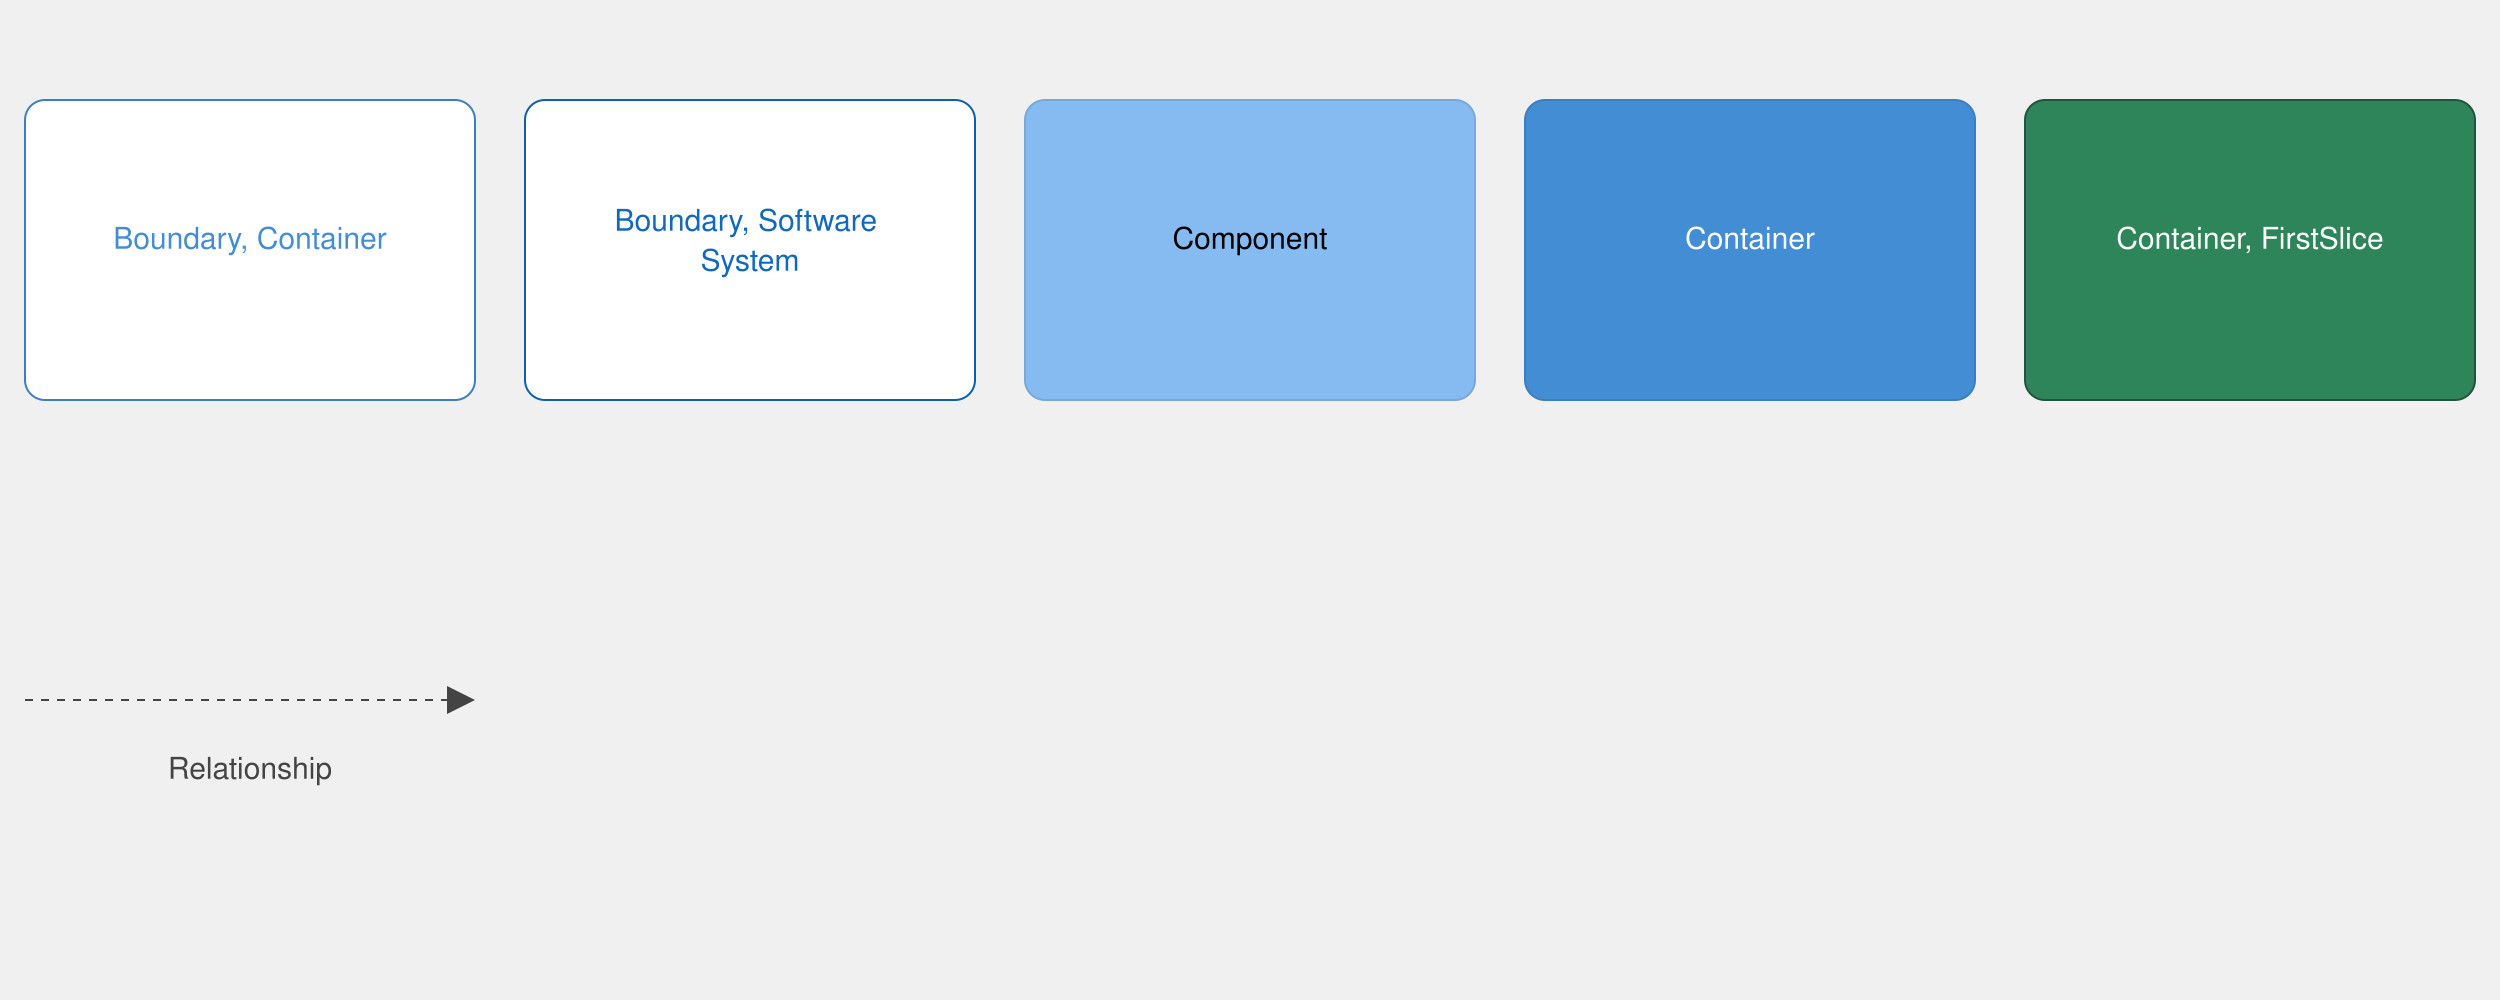
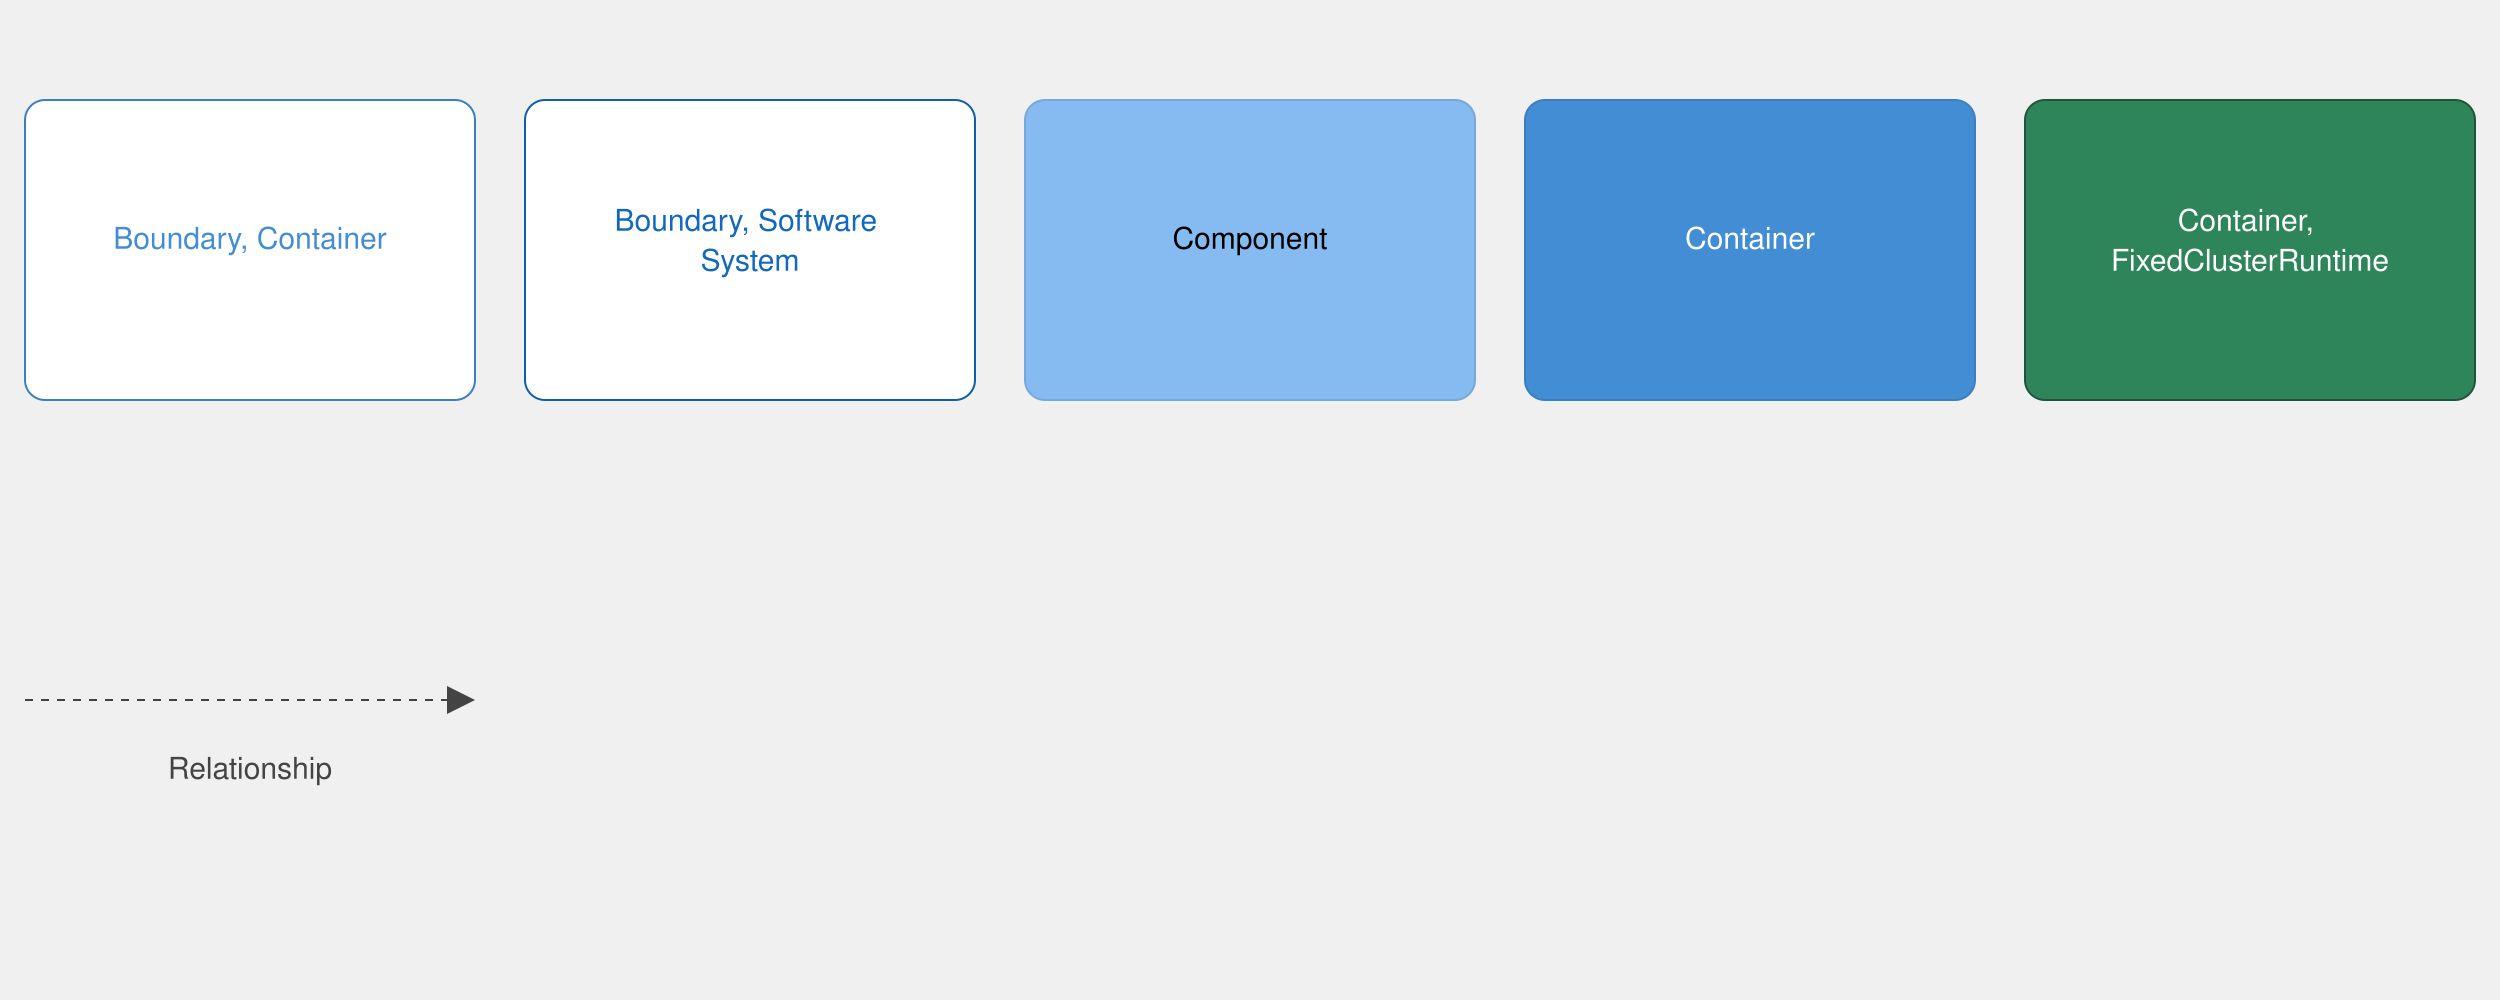
<svg xmlns="http://www.w3.org/2000/svg" version="1.1" viewBox="0 0 2500 1000" style="background: #ffffff">
  <g transform="translate(25,100)">
    <rect width="450" height="300" rx="20" ry="20" x="0" y="0" fill="#ffffff" stroke-width="2" stroke="#3c7fc0" stroke-dasharray="" />
    <text x="225" y="95" text-anchor="middle" dominant-baseline="hanging" fill="#438dd5" font-size="30px" font-family="Tahoma, Verdana, Helvetica, Arial">
      <tspan x="225" dy="40px">Boundary, Container</tspan>
    </text>
  </g>
  <g transform="translate(525,100)">
    <rect width="450" height="300" rx="20" ry="20" x="0" y="0" fill="#ffffff" stroke-width="2" stroke="#0f5eaa" stroke-dasharray="" />
    <text x="225" y="77" text-anchor="middle" dominant-baseline="hanging" fill="#1168bd" font-size="30px" font-family="Tahoma, Verdana, Helvetica, Arial">
      <tspan x="225" dy="40px">Boundary, Software</tspan>
      <tspan x="225" dy="40px">System</tspan>
    </text>
  </g>
  <g transform="translate(1025,100)">
    <rect width="450" height="300" rx="20" ry="20" x="0" y="0" fill="#85bbf0" stroke-width="2" stroke="#78a8d8" stroke-dasharray="" />
    <text x="225" y="95" text-anchor="middle" dominant-baseline="hanging" fill="#000000" font-size="30px" font-family="Tahoma, Verdana, Helvetica, Arial">
      <tspan x="225" dy="40px">Component</tspan>
    </text>
  </g>
  <g transform="translate(1525,100)">
    <rect width="450" height="300" rx="20" ry="20" x="0" y="0" fill="#438dd5" stroke-width="2" stroke="#3c7fc0" stroke-dasharray="" />
    <text x="225" y="95" text-anchor="middle" dominant-baseline="hanging" fill="#ffffff" font-size="30px" font-family="Tahoma, Verdana, Helvetica, Arial">
      <tspan x="225" dy="40px">Container</tspan>
    </text>
  </g>
  <g transform="translate(2025,100)">
    <rect width="450" height="300" rx="20" ry="20" x="0" y="0" fill="#2f855a" stroke-width="2" stroke="#22543d" stroke-dasharray="" />
-     <text x="225" y="95" text-anchor="middle" dominant-baseline="hanging" fill="#ffffff" font-size="30px" font-family="Tahoma, Verdana, Helvetica, Arial">
-       <tspan x="225" dy="40px">Container, FirstSlice</tspan>
+     <text x="225" y="77" text-anchor="middle" dominant-baseline="hanging" fill="#ffffff" font-size="30px" font-family="Tahoma, Verdana, Helvetica, Arial">
+       <tspan x="225" dy="40px">Container,</tspan>
+       <tspan x="225" dy="40px">FixedClusterRuntime</tspan>
    </text>
  </g>
  <g transform="translate(25,670)">
    <path d="M422,0 L422,44 L450,30 L 422,16" style="fill:#444444" />
    <path d="M0,30 L422,30" style="stroke:#444444; stroke-width: 2; fill: none; stroke-dasharray: 8 8;" />
    <text x="225" y="55" text-anchor="middle" dominant-baseline="hanging" fill="#444444" font-size="30px" font-family="Tahoma, Verdana, Helvetica, Arial">
      <tspan x="225" dy="40px">Relationship</tspan>
    </text>
  </g>
</svg>
